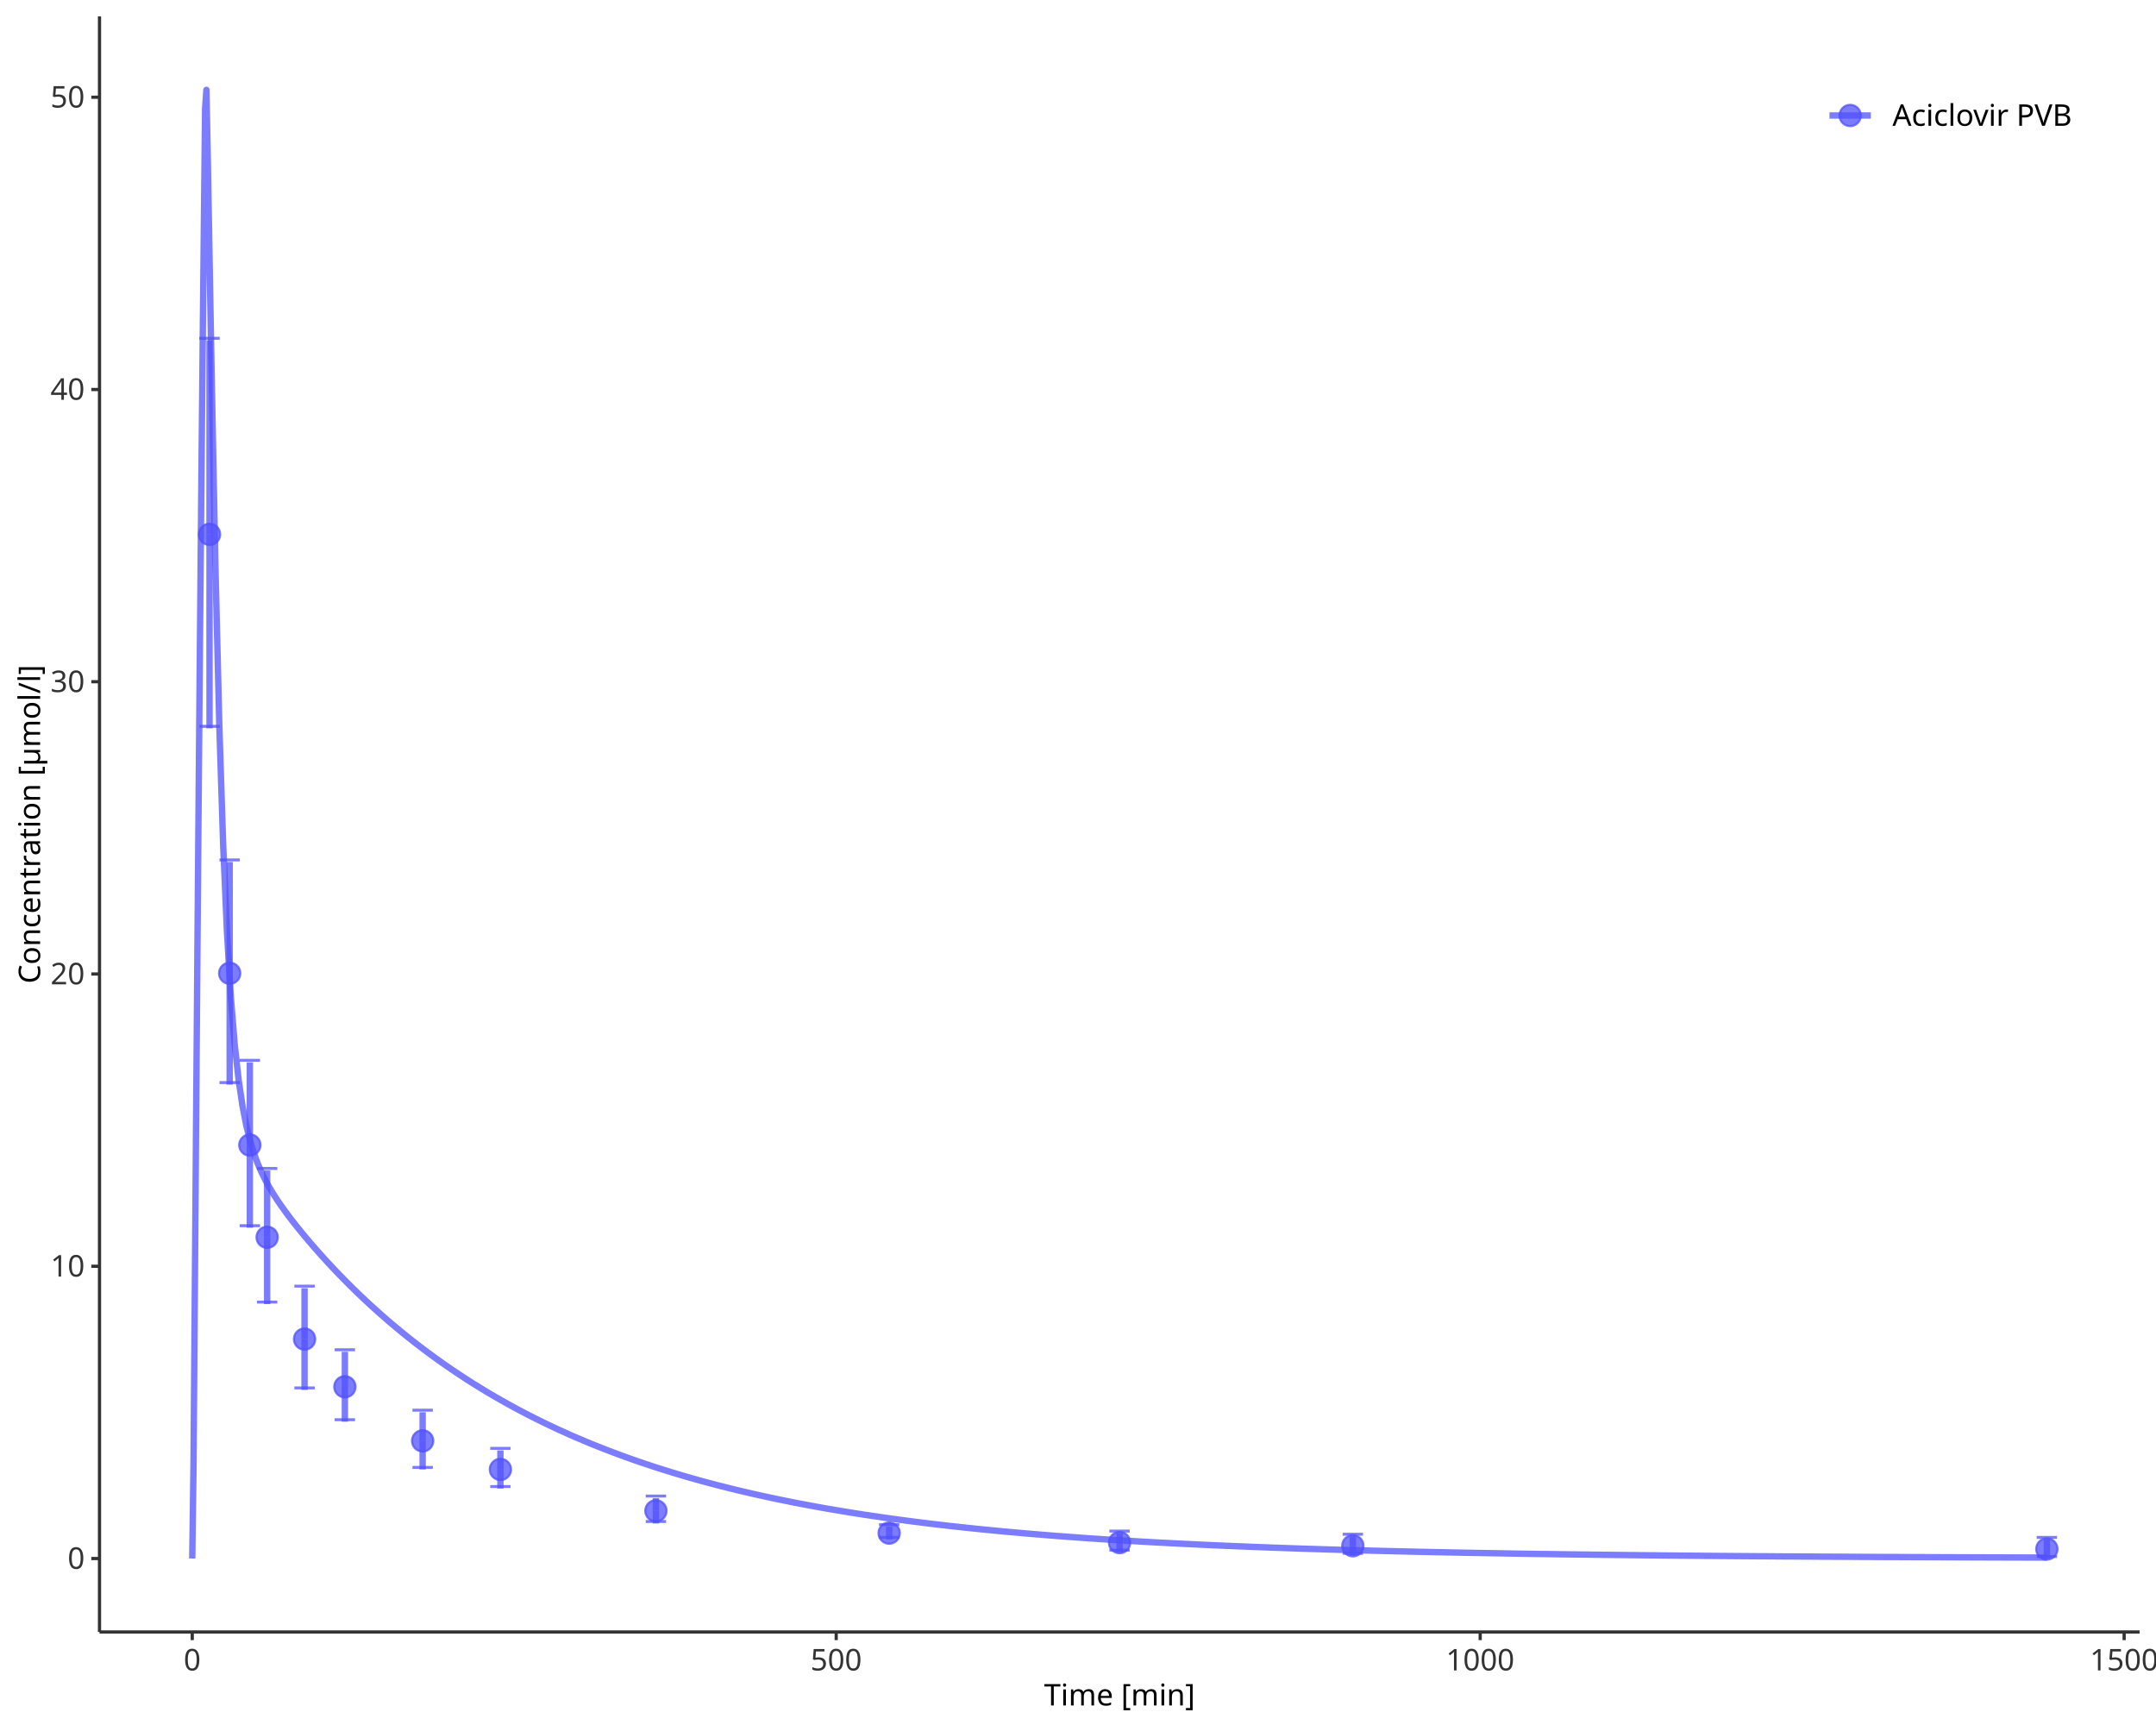
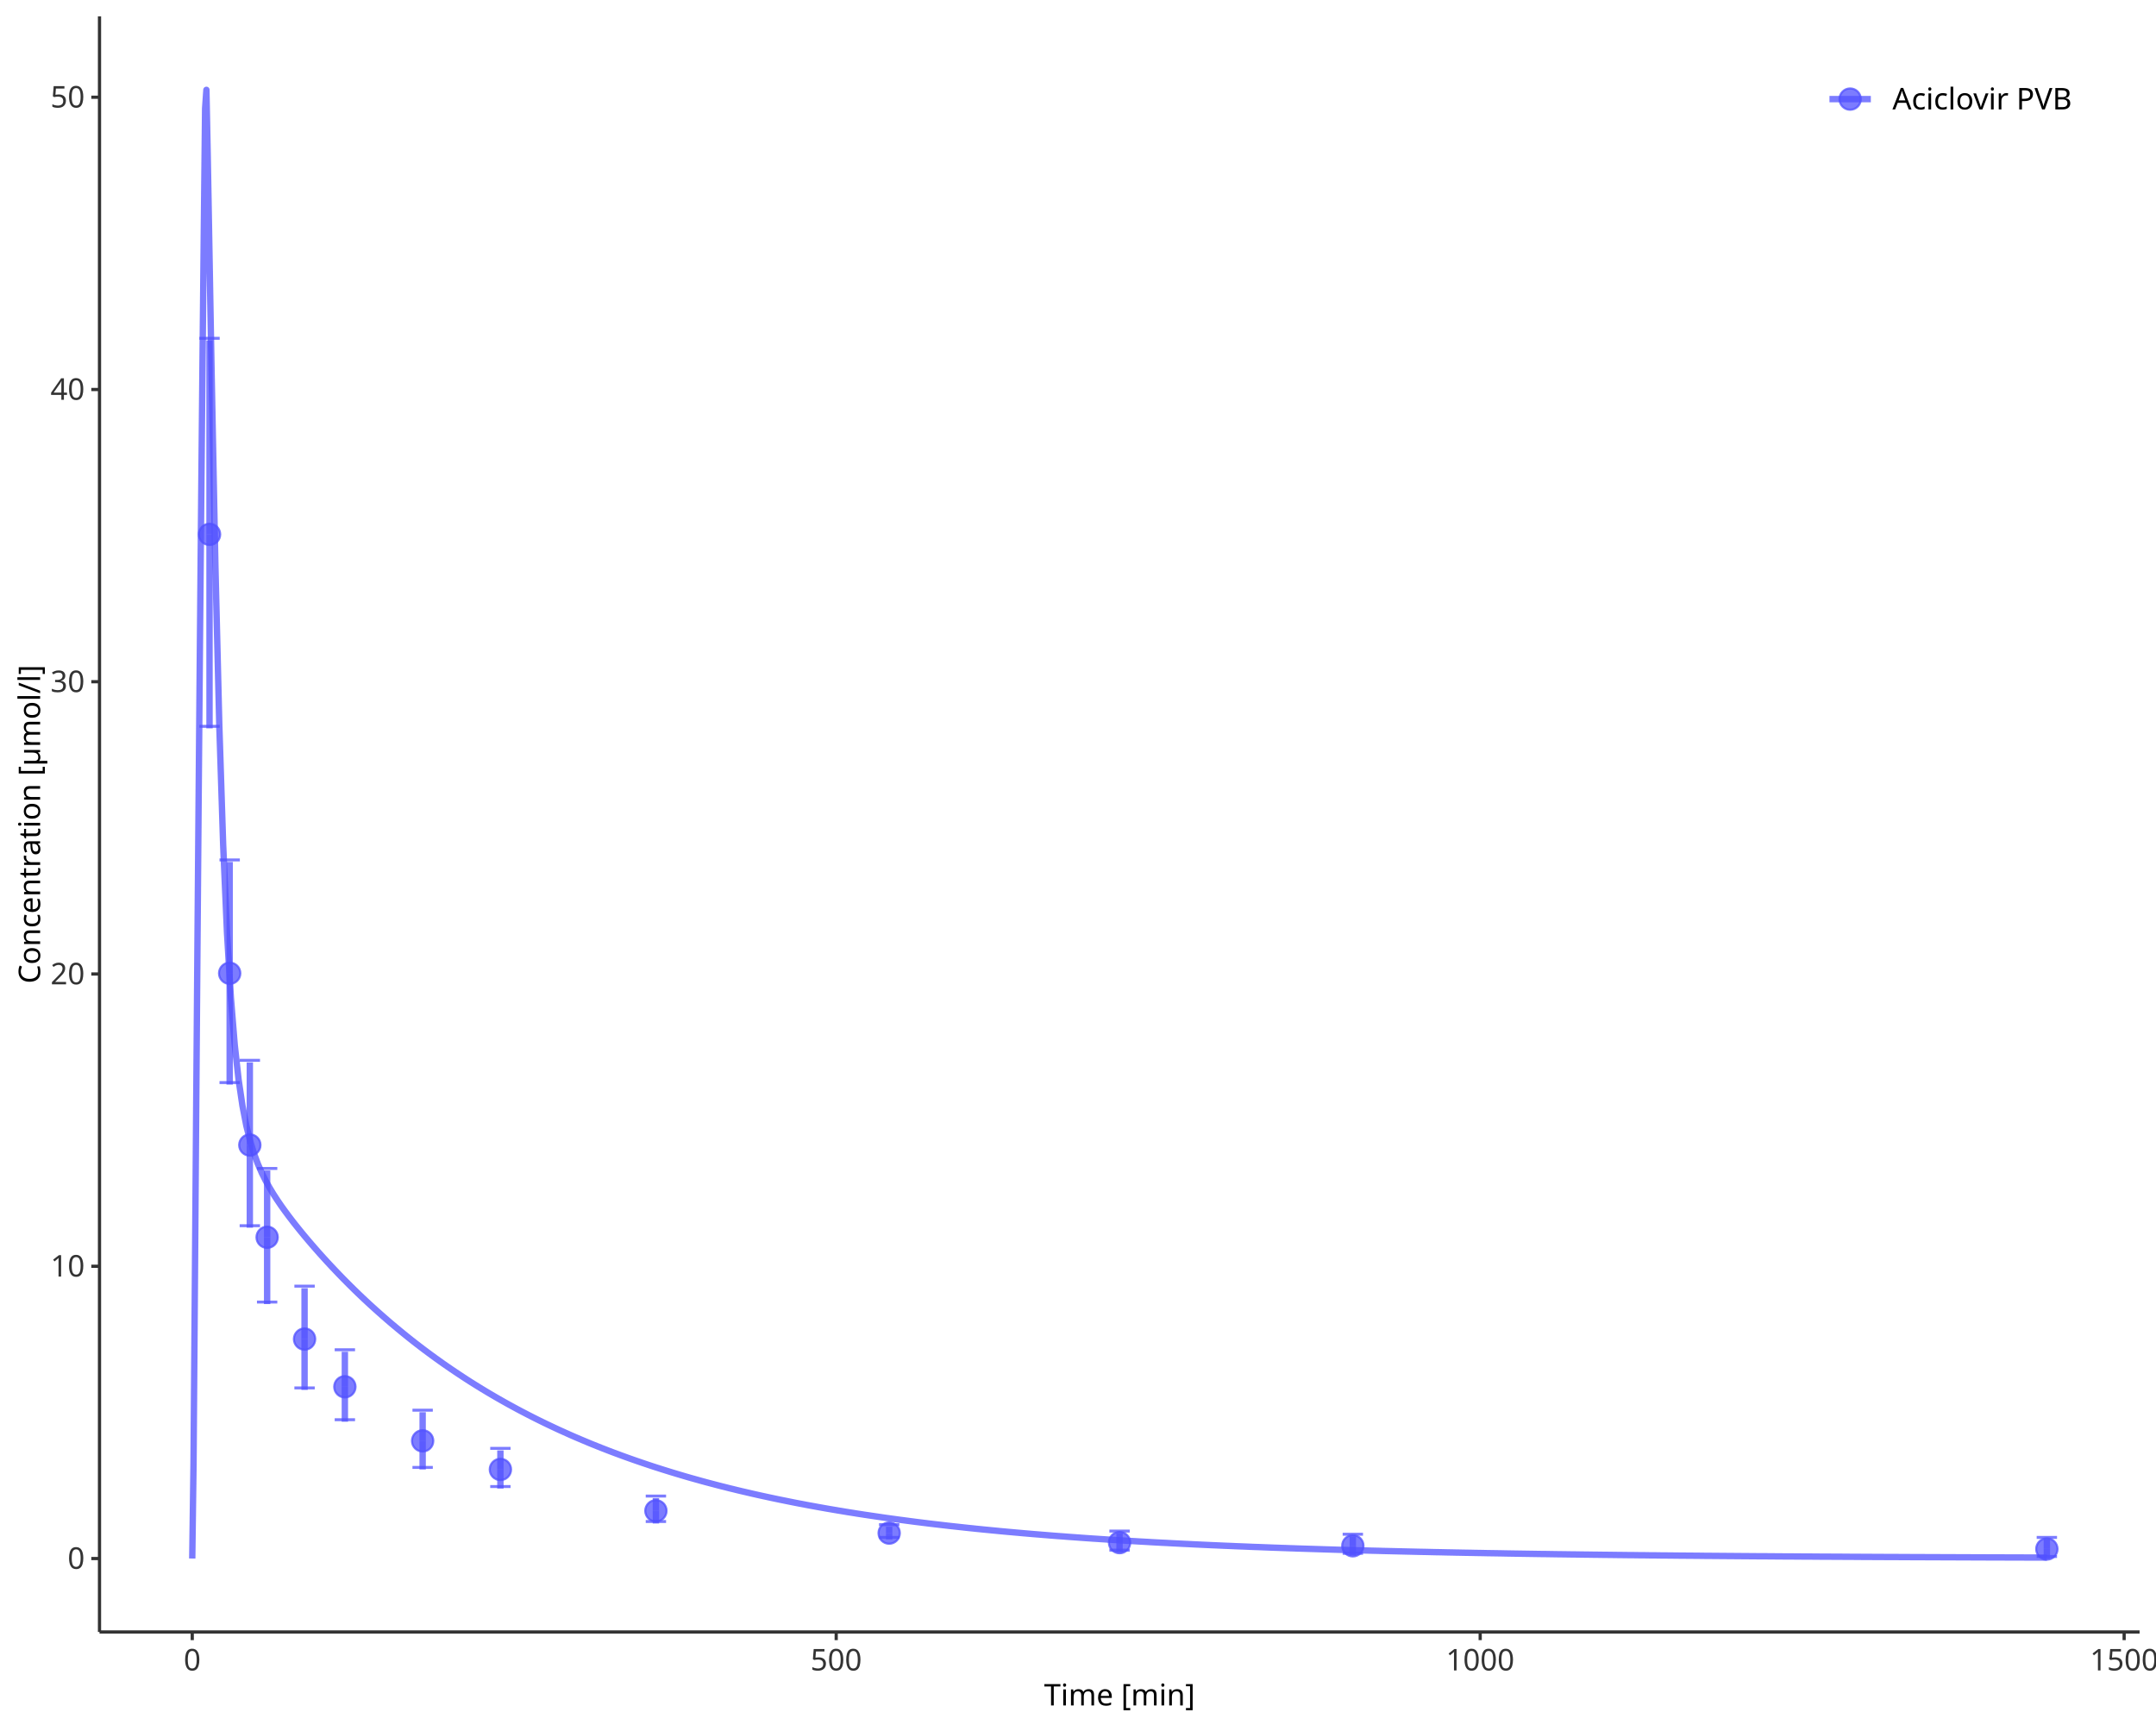
<svg xmlns="http://www.w3.org/2000/svg" class="svglite" data-engine-version="2.0" width="720.00pt" height="576.00pt" viewBox="0 0 720.00 576.00">
  <defs>
    <style type="text/css">
    .svglite line, .svglite polyline, .svglite polygon, .svglite path, .svglite rect, .svglite circle {
      fill: none;
      stroke: #000000;
      stroke-linecap: round;
      stroke-linejoin: round;
      stroke-miterlimit: 10.00;
    }
  </style>
  </defs>
  <rect width="100%" height="100%" style="stroke: none; fill: #FFFFFF;" />
  <defs>
    <clipPath id="cpMC4wMHw3MjAuMDB8MC4wMHw1NzYuMDA=">
      <rect x="0.00" y="0.00" width="720.00" height="576.00" />
    </clipPath>
  </defs>
  <g clip-path="url(#cpMC4wMHw3MjAuMDB8MC4wMHw1NzYuMDA=)">
-     <rect x="0.00" y="0.00" width="720.00" height="576.00" style="stroke-width: 1.07; stroke: none; fill: #FFFFFF;" />
+     <rect x="0" y="0.00" width="720.00" height="576.00" style="stroke-width: 1.07; stroke: none; fill: #FFFFFF;" />
  </g>
  <defs>
    <clipPath id="cpMzMuMjN8NzE0LjUyfDUuNDh8NTQ0Ljkz">
      <rect x="33.23" y="5.48" width="681.29" height="539.45" />
    </clipPath>
  </defs>
  <g clip-path="url(#cpMzMuMjN8NzE0LjUyfDUuNDh8NTQ0Ljkz)">
    <rect x="33.23" y="5.48" width="681.29" height="539.45" style="stroke-width: 1.07; stroke: none; fill: #FFFFFF;" />
  </g>
+   <g clip-path="url(#cpMC4wMHw3MjAuMDB8MC4wMHw1NzYuMDA=)">
+ </g>
+   <g clip-path="url(#cpMzMuMjN8NzE0LjUyfDUuNDh8NTQ0Ljkz)">
+ </g>
+   <g clip-path="url(#cpMC4wMHw3MjAuMDB8MC4wMHw1NzYuMDA=)">
+ </g>
+   <g clip-path="url(#cpMzMuMjN8NzE0LjUyfDUuNDh8NTQ0Ljkz)">
+ </g>
+   <g clip-path="url(#cpMC4wMHw3MjAuMDB8MC4wMHw1NzYuMDA=)">
+ </g>
+   <g clip-path="url(#cpMzMuMjN8NzE0LjUyfDUuNDh8NTQ0Ljkz)">
+ </g>
+   <g clip-path="url(#cpMC4wMHw3MjAuMDB8MC4wMHw1NzYuMDA=)">
+ </g>
+   <g clip-path="url(#cpMzMuMjN8NzE0LjUyfDUuNDh8NTQ0Ljkz)">
+ </g>
  <g clip-path="url(#cpMC4wMHw3MjAuMDB8MC4wMHw1NzYuMDA=)">
</g>
  <g clip-path="url(#cpMzMuMjN8NzE0LjUyfDUuNDh8NTQ0Ljkz)">
</g>
  <g clip-path="url(#cpMC4wMHw3MjAuMDB8MC4wMHw1NzYuMDA=)">
</g>
  <g clip-path="url(#cpMzMuMjN8NzE0LjUyfDUuNDh8NTQ0Ljkz)">
</g>
  <g clip-path="url(#cpMC4wMHw3MjAuMDB8MC4wMHw1NzYuMDA=)">
</g>
  <g clip-path="url(#cpMzMuMjN8NzE0LjUyfDUuNDh8NTQ0Ljkz)">
</g>
  <g clip-path="url(#cpMC4wMHw3MjAuMDB8MC4wMHw1NzYuMDA=)">
</g>
  <g clip-path="url(#cpMzMuMjN8NzE0LjUyfDUuNDh8NTQ0Ljkz)">
</g>
  <g clip-path="url(#cpMC4wMHw3MjAuMDB8MC4wMHw1NzYuMDA=)">
</g>
  <g clip-path="url(#cpMzMuMjN8NzE0LjUyfDUuNDh8NTQ0Ljkz)">
</g>
  <g clip-path="url(#cpMC4wMHw3MjAuMDB8MC4wMHw1NzYuMDA=)">
</g>
  <g clip-path="url(#cpMzMuMjN8NzE0LjUyfDUuNDh8NTQ0Ljkz)">
</g>
  <g clip-path="url(#cpMC4wMHw3MjAuMDB8MC4wMHw1NzYuMDA=)">
</g>
  <g clip-path="url(#cpMzMuMjN8NzE0LjUyfDUuNDh8NTQ0Ljkz)">
</g>
  <g clip-path="url(#cpMC4wMHw3MjAuMDB8MC4wMHw1NzYuMDA=)">
</g>
  <g clip-path="url(#cpMzMuMjN8NzE0LjUyfDUuNDh8NTQ0Ljkz)">
</g>
  <g clip-path="url(#cpMC4wMHw3MjAuMDB8MC4wMHw1NzYuMDA=)">
</g>
  <g clip-path="url(#cpMzMuMjN8NzE0LjUyfDUuNDh8NTQ0Ljkz)">
</g>
  <g clip-path="url(#cpMC4wMHw3MjAuMDB8MC4wMHw1NzYuMDA=)">
</g>
  <g clip-path="url(#cpMzMuMjN8NzE0LjUyfDUuNDh8NTQ0Ljkz)">
</g>
  <g clip-path="url(#cpMC4wMHw3MjAuMDB8MC4wMHw1NzYuMDA=)">
</g>
  <g clip-path="url(#cpMzMuMjN8NzE0LjUyfDUuNDh8NTQ0Ljkz)">
</g>
  <g clip-path="url(#cpMC4wMHw3MjAuMDB8MC4wMHw1NzYuMDA=)">
</g>
  <g clip-path="url(#cpMzMuMjN8NzE0LjUyfDUuNDh8NTQ0Ljkz)">
</g>
  <g clip-path="url(#cpMC4wMHw3MjAuMDB8MC4wMHw1NzYuMDA=)">
</g>
  <g clip-path="url(#cpMzMuMjN8NzE0LjUyfDUuNDh8NTQ0Ljkz)">
</g>
  <g clip-path="url(#cpMC4wMHw3MjAuMDB8MC4wMHw1NzYuMDA=)">
</g>
  <g clip-path="url(#cpMzMuMjN8NzE0LjUyfDUuNDh8NTQ0Ljkz)">
</g>
  <g clip-path="url(#cpMC4wMHw3MjAuMDB8MC4wMHw1NzYuMDA=)">
</g>
  <g clip-path="url(#cpMzMuMjN8NzE0LjUyfDUuNDh8NTQ0Ljkz)">
</g>
  <g clip-path="url(#cpMC4wMHw3MjAuMDB8MC4wMHw1NzYuMDA=)">
</g>
  <g clip-path="url(#cpMzMuMjN8NzE0LjUyfDUuNDh8NTQ0Ljkz)">
    <polyline points="64.20,520.41 64.63,488.65 65.06,431.60 65.49,373.87 65.92,318.15 66.35,264.72 66.78,213.73 67.21,165.35 67.64,119.64 68.07,76.61 68.50,36.19 68.93,30.00 69.36,51.43 69.79,75.70 70.22,99.94 70.65,123.70 71.94,189.10 73.23,241.91 74.52,281.96 75.81,311.52 77.10,333.12 78.39,348.90 79.68,360.54 80.97,369.24 82.26,375.88 83.56,381.07 84.85,385.25 86.14,388.71 87.43,391.66 88.72,394.25 90.01,396.57 91.30,398.71 92.59,400.70 93.88,402.59 95.17,404.39 96.46,406.13 97.75,407.82 99.04,409.45 100.33,411.05 101.62,412.62 102.91,414.15 104.20,415.66 105.49,417.14 106.78,418.60 108.07,420.03 109.36,421.44 110.65,422.83 111.94,424.19 113.23,425.54 114.52,426.87 115.81,428.17 117.10,429.46 118.39,430.73 119.68,431.98 120.97,433.21 122.26,434.42 123.55,435.62 124.85,436.80 126.14,437.96 127.43,439.10 128.72,440.23 130.01,441.35 131.30,442.44 132.59,443.52 133.88,444.59 135.17,445.64 136.46,446.68 137.75,447.70 139.04,448.71 140.33,449.70 141.62,450.68 142.91,451.64 144.20,452.59 145.49,453.53 146.78,454.45 148.07,455.37 149.36,456.26 150.65,457.15 151.94,458.02 153.23,458.88 154.52,459.73 155.81,460.57 157.10,461.40 158.39,462.21 159.68,463.01 160.97,463.80 162.26,464.58 163.55,465.35 164.85,466.11 166.14,466.86 167.43,467.59 168.72,468.32 170.01,469.04 171.30,469.74 172.59,470.44 173.88,471.13 175.17,471.80 176.46,472.47 177.75,473.13 179.04,473.78 180.33,474.42 181.62,475.05 182.91,475.67 184.20,476.28 185.49,476.89 186.78,477.49 188.07,478.07 189.36,478.65 190.65,479.23 191.94,479.79 193.23,480.34 194.52,480.89 195.81,481.43 197.10,481.97 198.39,482.49 199.68,483.01 200.97,483.52 202.26,484.02 203.55,484.52 204.84,485.01 206.14,485.49 207.43,485.97 208.72,486.44 210.01,486.90 211.30,487.36 212.59,487.81 213.88,488.25 215.17,488.69 216.46,489.12 217.75,489.55 219.04,489.97 220.33,490.38 221.62,490.79 222.91,491.19 224.20,491.59 225.49,491.98 226.78,492.37 228.07,492.75 229.36,493.13 230.65,493.50 231.94,493.86 233.23,494.22 234.52,494.58 235.81,494.93 237.10,495.27 238.39,495.61 239.68,495.95 240.97,496.28 242.26,496.60 243.55,496.93 244.84,497.24 246.14,497.56 247.43,497.87 248.72,498.17 250.01,498.47 251.30,498.77 252.59,499.06 253.88,499.35 255.17,499.63 256.46,499.91 257.75,500.19 259.04,500.46 260.33,500.73 261.62,500.99 262.91,501.25 264.20,501.51 265.49,501.77 266.78,502.02 268.07,502.26 269.36,502.51 270.65,502.75 271.94,502.98 273.23,503.22 274.52,503.45 275.81,503.68 277.10,503.90 278.39,504.12 279.68,504.34 280.97,504.55 282.26,504.77 283.55,504.98 284.84,505.18 286.13,505.39 287.43,505.59 288.72,505.79 290.01,505.98 291.30,506.17 292.59,506.36 293.88,506.55 295.17,506.74 296.46,506.92 297.75,507.10 299.04,507.27 300.33,507.45 301.62,507.62 302.91,507.79 304.20,507.96 305.49,508.13 306.78,508.29 308.07,508.45 309.36,508.61 310.65,508.77 311.94,508.92 313.23,509.07 314.52,509.22 315.81,509.37 317.10,509.52 318.39,509.66 319.68,509.80 320.97,509.94 322.26,510.08 323.55,510.22 324.84,510.35 326.13,510.49 327.43,510.62 328.72,510.75 330.01,510.87 331.30,511.00 332.59,511.12 333.88,511.25 335.17,511.37 336.46,511.49 337.75,511.60 339.04,511.72 340.33,511.83 341.62,511.95 342.91,512.06 344.20,512.17 345.49,512.28 346.78,512.38 348.07,512.49 349.36,512.59 350.65,512.70 351.94,512.80 353.23,512.90 354.52,512.99 355.81,513.09 357.10,513.19 358.39,513.28 359.68,513.37 360.97,513.47 362.26,513.56 363.55,513.65 364.84,513.74 366.13,513.82 367.43,513.91 368.72,513.99 370.01,514.08 371.30,514.16 372.59,514.24 373.88,514.32 375.17,514.40 376.46,514.48 377.75,514.56 379.04,514.63 380.33,514.71 381.62,514.78 382.91,514.85 384.20,514.93 385.49,515.00 386.78,515.07 388.07,515.14 389.36,515.20 390.65,515.27 391.94,515.34 393.23,515.40 394.52,515.47 395.81,515.53 397.10,515.59 398.39,515.66 399.68,515.72 400.97,515.78 402.26,515.84 403.55,515.90 404.84,515.96 406.13,516.01 407.42,516.07 408.72,516.13 410.01,516.18 411.30,516.23 412.59,516.29 413.88,516.34 415.17,516.39 416.46,516.44 417.75,516.50 419.04,516.55 420.33,516.59 421.62,516.64 422.91,516.69 424.20,516.74 425.49,516.79 426.78,516.83 428.07,516.88 429.36,516.92 430.65,516.97 431.94,517.01 433.23,517.06 434.52,517.10 435.81,517.14 437.10,517.18 438.39,517.22 439.68,517.26 440.97,517.30 442.26,517.34 443.55,517.38 444.84,517.42 446.13,517.46 447.42,517.50 448.72,517.53 450.01,517.57 451.30,517.60 452.59,517.64 453.88,517.68 455.17,517.71 456.46,517.74 457.75,517.78 459.04,517.81 460.33,517.84 461.62,517.88 462.91,517.91 464.20,517.94 465.49,517.97 466.78,518.00 468.07,518.03 469.36,518.06 470.65,518.09 471.94,518.12 473.23,518.15 474.52,518.18 475.81,518.20 477.10,518.23 478.39,518.26 479.68,518.29 480.97,518.31 482.26,518.34 483.55,518.37 484.84,518.39 486.13,518.42 487.42,518.44 488.71,518.47 490.01,518.49 491.30,518.51 492.59,518.54 493.88,518.56 495.17,518.58 496.46,518.61 497.75,518.63 499.04,518.65 500.33,518.67 501.62,518.69 502.91,518.72 504.20,518.74 505.49,518.76 506.78,518.78 508.07,518.80 509.36,518.82 510.65,518.84 511.94,518.86 513.23,518.88 514.52,518.90 515.81,518.91 517.10,518.93 518.39,518.95 519.68,518.97 520.97,518.99 522.26,519.00 523.55,519.02 524.84,519.04 526.13,519.05 527.42,519.07 528.71,519.09 530.01,519.10 531.30,519.12 532.59,519.14 533.88,519.15 535.17,519.17 536.46,519.18 537.75,519.20 539.04,519.21 540.33,519.23 541.62,519.24 542.91,519.26 544.20,519.27 545.49,519.28 546.78,519.30 548.07,519.31 549.36,519.32 550.65,519.34 551.94,519.35 553.23,519.36 554.52,519.38 555.81,519.39 557.10,519.40 558.39,519.41 559.68,519.43 560.97,519.44 562.26,519.45 563.55,519.46 564.84,519.47 566.13,519.48 567.42,519.49 568.71,519.51 570.00,519.52 571.30,519.53 572.59,519.54 573.88,519.55 575.17,519.56 576.46,519.57 577.75,519.58 579.04,519.59 580.33,519.60 581.62,519.61 582.91,519.62 584.20,519.63 585.49,519.64 586.78,519.65 588.07,519.66 589.36,519.66 590.65,519.67 591.94,519.68 593.23,519.69 594.52,519.70 595.81,519.71 597.10,519.72 598.39,519.72 599.68,519.73 600.97,519.74 602.26,519.75 603.55,519.76 604.84,519.76 606.13,519.77 607.42,519.78 608.71,519.79 610.00,519.79 611.30,519.80 612.59,519.81 613.88,519.82 615.17,519.82 616.46,519.83 617.75,519.84 619.04,519.84 620.33,519.85 621.62,519.86 622.91,519.86 624.20,519.87 625.49,519.88 626.78,519.88 628.07,519.89 629.36,519.90 630.65,519.90 631.94,519.91 633.23,519.91 634.52,519.92 635.81,519.92 637.10,519.93 638.39,519.94 639.68,519.94 640.97,519.95 642.26,519.95 643.55,519.96 644.84,519.96 646.13,519.97 647.42,519.97 648.71,519.98 650.00,519.98 651.29,519.99 652.59,519.99 653.88,520.00 655.17,520.00 656.46,520.01 657.75,520.01 659.04,520.02 660.33,520.02 661.62,520.03 662.91,520.03 664.20,520.04 665.49,520.04 666.78,520.04 668.07,520.05 669.36,520.05 670.65,520.06 671.94,520.06 673.23,520.06 674.52,520.07 675.81,520.07 677.10,520.08 678.39,520.08 679.68,520.08 680.97,520.09 682.26,520.09 683.55,520.10 " style="stroke-width: 2.13; stroke: #5050FF; stroke-opacity: 0.75; stroke-linecap: butt;" />
    <line x1="69.97" y1="243.21" x2="69.97" y2="178.43" style="stroke-width: 2.13; stroke: #5050FF; stroke-opacity: 0.75; stroke-linecap: butt;" />
    <line x1="76.70" y1="362.16" x2="76.70" y2="324.99" style="stroke-width: 2.13; stroke: #5050FF; stroke-opacity: 0.75; stroke-linecap: butt;" />
    <line x1="83.43" y1="409.96" x2="83.43" y2="382.34" style="stroke-width: 2.13; stroke: #5050FF; stroke-opacity: 0.75; stroke-linecap: butt;" />
    <line x1="89.21" y1="435.45" x2="89.21" y2="413.14" style="stroke-width: 2.13; stroke: #5050FF; stroke-opacity: 0.75; stroke-linecap: butt;" />
    <line x1="101.71" y1="464.12" x2="101.71" y2="447.13" style="stroke-width: 2.13; stroke: #5050FF; stroke-opacity: 0.75; stroke-linecap: butt;" />
    <line x1="115.17" y1="474.74" x2="115.17" y2="463.06" style="stroke-width: 2.13; stroke: #5050FF; stroke-opacity: 0.75; stroke-linecap: butt;" />
    <line x1="141.14" y1="490.67" x2="141.14" y2="481.12" style="stroke-width: 2.13; stroke: #5050FF; stroke-opacity: 0.75; stroke-linecap: butt;" />
    <line x1="167.11" y1="497.05" x2="167.11" y2="490.67" style="stroke-width: 2.13; stroke: #5050FF; stroke-opacity: 0.75; stroke-linecap: butt;" />
    <line x1="219.04" y1="508.73" x2="219.04" y2="504.48" style="stroke-width: 2.13; stroke: #5050FF; stroke-opacity: 0.75; stroke-linecap: butt;" />
    <line x1="296.94" y1="514.04" x2="296.94" y2="511.92" style="stroke-width: 2.13; stroke: #5050FF; stroke-opacity: 0.75; stroke-linecap: butt;" />
    <line x1="373.88" y1="518.29" x2="373.88" y2="515.10" style="stroke-width: 2.13; stroke: #5050FF; stroke-opacity: 0.75; stroke-linecap: butt;" />
    <line x1="451.78" y1="519.35" x2="451.78" y2="516.16" style="stroke-width: 2.13; stroke: #5050FF; stroke-opacity: 0.75; stroke-linecap: butt;" />
    <line x1="683.55" y1="520.41" x2="683.55" y2="517.23" style="stroke-width: 2.13; stroke: #5050FF; stroke-opacity: 0.75; stroke-linecap: butt;" />
    <line x1="69.97" y1="178.43" x2="69.97" y2="113.64" style="stroke-width: 2.13; stroke: #5050FF; stroke-opacity: 0.75; stroke-linecap: butt;" />
    <line x1="76.70" y1="324.99" x2="76.70" y2="287.82" style="stroke-width: 2.13; stroke: #5050FF; stroke-opacity: 0.75; stroke-linecap: butt;" />
    <line x1="83.43" y1="382.34" x2="83.43" y2="354.73" style="stroke-width: 2.13; stroke: #5050FF; stroke-opacity: 0.75; stroke-linecap: butt;" />
    <line x1="89.21" y1="413.14" x2="89.21" y2="390.84" style="stroke-width: 2.13; stroke: #5050FF; stroke-opacity: 0.75; stroke-linecap: butt;" />
    <line x1="101.71" y1="447.13" x2="101.71" y2="430.14" style="stroke-width: 2.13; stroke: #5050FF; stroke-opacity: 0.75; stroke-linecap: butt;" />
    <line x1="115.17" y1="463.06" x2="115.17" y2="451.38" style="stroke-width: 2.13; stroke: #5050FF; stroke-opacity: 0.75; stroke-linecap: butt;" />
    <line x1="141.14" y1="481.12" x2="141.14" y2="471.56" style="stroke-width: 2.13; stroke: #5050FF; stroke-opacity: 0.75; stroke-linecap: butt;" />
    <line x1="167.11" y1="490.67" x2="167.11" y2="484.30" style="stroke-width: 2.13; stroke: #5050FF; stroke-opacity: 0.75; stroke-linecap: butt;" />
    <line x1="219.04" y1="504.48" x2="219.04" y2="500.23" style="stroke-width: 2.13; stroke: #5050FF; stroke-opacity: 0.75; stroke-linecap: butt;" />
    <line x1="296.94" y1="511.92" x2="296.94" y2="509.79" style="stroke-width: 2.13; stroke: #5050FF; stroke-opacity: 0.75; stroke-linecap: butt;" />
    <line x1="373.88" y1="515.10" x2="373.88" y2="511.92" style="stroke-width: 2.13; stroke: #5050FF; stroke-opacity: 0.75; stroke-linecap: butt;" />
    <line x1="451.78" y1="516.16" x2="451.78" y2="512.98" style="stroke-width: 2.13; stroke: #5050FF; stroke-opacity: 0.75; stroke-linecap: butt;" />
    <line x1="683.55" y1="517.23" x2="683.55" y2="514.04" style="stroke-width: 2.13; stroke: #5050FF; stroke-opacity: 0.75; stroke-linecap: butt;" />
    <text x="69.97" y="240.68" text-anchor="middle" style="font-size: 15.17px; fill: #5050FF; fill-opacity: 0.75; font-family: sans;" textLength="8.44px" lengthAdjust="spacingAndGlyphs">_</text>
    <text x="76.70" y="359.63" text-anchor="middle" style="font-size: 15.17px; fill: #5050FF; fill-opacity: 0.75; font-family: sans;" textLength="8.44px" lengthAdjust="spacingAndGlyphs">_</text>
    <text x="83.43" y="407.43" text-anchor="middle" style="font-size: 15.17px; fill: #5050FF; fill-opacity: 0.75; font-family: sans;" textLength="8.44px" lengthAdjust="spacingAndGlyphs">_</text>
    <text x="89.21" y="432.92" text-anchor="middle" style="font-size: 15.17px; fill: #5050FF; fill-opacity: 0.75; font-family: sans;" textLength="8.44px" lengthAdjust="spacingAndGlyphs">_</text>
    <text x="101.71" y="461.59" text-anchor="middle" style="font-size: 15.17px; fill: #5050FF; fill-opacity: 0.75; font-family: sans;" textLength="8.44px" lengthAdjust="spacingAndGlyphs">_</text>
    <text x="115.17" y="472.21" text-anchor="middle" style="font-size: 15.17px; fill: #5050FF; fill-opacity: 0.75; font-family: sans;" textLength="8.44px" lengthAdjust="spacingAndGlyphs">_</text>
    <text x="141.14" y="488.14" text-anchor="middle" style="font-size: 15.17px; fill: #5050FF; fill-opacity: 0.75; font-family: sans;" textLength="8.44px" lengthAdjust="spacingAndGlyphs">_</text>
    <text x="167.11" y="494.52" text-anchor="middle" style="font-size: 15.17px; fill: #5050FF; fill-opacity: 0.75; font-family: sans;" textLength="8.44px" lengthAdjust="spacingAndGlyphs">_</text>
    <text x="219.04" y="506.20" text-anchor="middle" style="font-size: 15.17px; fill: #5050FF; fill-opacity: 0.75; font-family: sans;" textLength="8.44px" lengthAdjust="spacingAndGlyphs">_</text>
    <text x="296.94" y="511.51" text-anchor="middle" style="font-size: 15.17px; fill: #5050FF; fill-opacity: 0.75; font-family: sans;" textLength="8.44px" lengthAdjust="spacingAndGlyphs">_</text>
    <text x="373.88" y="515.76" text-anchor="middle" style="font-size: 15.17px; fill: #5050FF; fill-opacity: 0.75; font-family: sans;" textLength="8.44px" lengthAdjust="spacingAndGlyphs">_</text>
    <text x="451.78" y="516.82" text-anchor="middle" style="font-size: 15.17px; fill: #5050FF; fill-opacity: 0.75; font-family: sans;" textLength="8.44px" lengthAdjust="spacingAndGlyphs">_</text>
    <text x="683.55" y="517.88" text-anchor="middle" style="font-size: 15.17px; fill: #5050FF; fill-opacity: 0.75; font-family: sans;" textLength="8.44px" lengthAdjust="spacingAndGlyphs">_</text>
    <text x="69.97" y="111.11" text-anchor="middle" style="font-size: 15.17px; fill: #5050FF; fill-opacity: 0.75; font-family: sans;" textLength="8.44px" lengthAdjust="spacingAndGlyphs">_</text>
    <text x="76.70" y="285.29" text-anchor="middle" style="font-size: 15.17px; fill: #5050FF; fill-opacity: 0.75; font-family: sans;" textLength="8.44px" lengthAdjust="spacingAndGlyphs">_</text>
    <text x="83.43" y="352.20" text-anchor="middle" style="font-size: 15.17px; fill: #5050FF; fill-opacity: 0.75; font-family: sans;" textLength="8.44px" lengthAdjust="spacingAndGlyphs">_</text>
    <text x="89.21" y="388.31" text-anchor="middle" style="font-size: 15.17px; fill: #5050FF; fill-opacity: 0.75; font-family: sans;" textLength="8.44px" lengthAdjust="spacingAndGlyphs">_</text>
    <text x="101.71" y="427.61" text-anchor="middle" style="font-size: 15.17px; fill: #5050FF; fill-opacity: 0.75; font-family: sans;" textLength="8.44px" lengthAdjust="spacingAndGlyphs">_</text>
    <text x="115.17" y="448.85" text-anchor="middle" style="font-size: 15.17px; fill: #5050FF; fill-opacity: 0.75; font-family: sans;" textLength="8.44px" lengthAdjust="spacingAndGlyphs">_</text>
    <text x="141.14" y="469.03" text-anchor="middle" style="font-size: 15.17px; fill: #5050FF; fill-opacity: 0.75; font-family: sans;" textLength="8.44px" lengthAdjust="spacingAndGlyphs">_</text>
    <text x="167.11" y="481.77" text-anchor="middle" style="font-size: 15.17px; fill: #5050FF; fill-opacity: 0.75; font-family: sans;" textLength="8.44px" lengthAdjust="spacingAndGlyphs">_</text>
    <text x="219.04" y="497.70" text-anchor="middle" style="font-size: 15.17px; fill: #5050FF; fill-opacity: 0.75; font-family: sans;" textLength="8.44px" lengthAdjust="spacingAndGlyphs">_</text>
    <text x="296.94" y="507.26" text-anchor="middle" style="font-size: 15.17px; fill: #5050FF; fill-opacity: 0.75; font-family: sans;" textLength="8.44px" lengthAdjust="spacingAndGlyphs">_</text>
    <text x="373.88" y="509.39" text-anchor="middle" style="font-size: 15.17px; fill: #5050FF; fill-opacity: 0.75; font-family: sans;" textLength="8.44px" lengthAdjust="spacingAndGlyphs">_</text>
    <text x="451.78" y="510.45" text-anchor="middle" style="font-size: 15.17px; fill: #5050FF; fill-opacity: 0.75; font-family: sans;" textLength="8.44px" lengthAdjust="spacingAndGlyphs">_</text>
    <text x="683.55" y="511.51" text-anchor="middle" style="font-size: 15.17px; fill: #5050FF; fill-opacity: 0.75; font-family: sans;" textLength="8.44px" lengthAdjust="spacingAndGlyphs">_</text>
    <circle cx="69.97" cy="178.43" r="3.56" style="stroke-width: 0.71; stroke: #5050FF; stroke-opacity: 0.75; fill: #5050FF; fill-opacity: 0.75;" />
    <circle cx="76.70" cy="324.99" r="3.56" style="stroke-width: 0.71; stroke: #5050FF; stroke-opacity: 0.75; fill: #5050FF; fill-opacity: 0.75;" />
    <circle cx="83.43" cy="382.34" r="3.56" style="stroke-width: 0.71; stroke: #5050FF; stroke-opacity: 0.75; fill: #5050FF; fill-opacity: 0.75;" />
    <circle cx="89.21" cy="413.14" r="3.56" style="stroke-width: 0.71; stroke: #5050FF; stroke-opacity: 0.75; fill: #5050FF; fill-opacity: 0.75;" />
    <circle cx="101.71" cy="447.13" r="3.56" style="stroke-width: 0.71; stroke: #5050FF; stroke-opacity: 0.75; fill: #5050FF; fill-opacity: 0.75;" />
    <circle cx="115.17" cy="463.06" r="3.56" style="stroke-width: 0.71; stroke: #5050FF; stroke-opacity: 0.75; fill: #5050FF; fill-opacity: 0.75;" />
    <circle cx="141.14" cy="481.12" r="3.56" style="stroke-width: 0.71; stroke: #5050FF; stroke-opacity: 0.75; fill: #5050FF; fill-opacity: 0.75;" />
    <circle cx="167.11" cy="490.67" r="3.56" style="stroke-width: 0.71; stroke: #5050FF; stroke-opacity: 0.75; fill: #5050FF; fill-opacity: 0.75;" />
    <circle cx="219.04" cy="504.48" r="3.56" style="stroke-width: 0.71; stroke: #5050FF; stroke-opacity: 0.75; fill: #5050FF; fill-opacity: 0.75;" />
    <circle cx="296.94" cy="511.92" r="3.56" style="stroke-width: 0.71; stroke: #5050FF; stroke-opacity: 0.75; fill: #5050FF; fill-opacity: 0.75;" />
    <circle cx="373.88" cy="515.10" r="3.56" style="stroke-width: 0.71; stroke: #5050FF; stroke-opacity: 0.75; fill: #5050FF; fill-opacity: 0.75;" />
    <circle cx="451.78" cy="516.16" r="3.56" style="stroke-width: 0.71; stroke: #5050FF; stroke-opacity: 0.75; fill: #5050FF; fill-opacity: 0.75;" />
    <circle cx="683.55" cy="517.23" r="3.56" style="stroke-width: 0.71; stroke: #5050FF; stroke-opacity: 0.75; fill: #5050FF; fill-opacity: 0.75;" />
  </g>
  <g clip-path="url(#cpMC4wMHw3MjAuMDB8MC4wMHw1NzYuMDA=)">
    <polyline points="33.23,544.93 33.23,5.48 " style="stroke-width: 1.07; stroke: #333333; stroke-linecap: butt;" />
    <text x="28.30" y="523.85" text-anchor="end" style="font-size: 10.00px; fill: #333333; font-family: sans;" textLength="5.56px" lengthAdjust="spacingAndGlyphs">0</text>
    <text x="28.30" y="426.26" text-anchor="end" style="font-size: 10.00px; fill: #333333; font-family: sans;" textLength="11.12px" lengthAdjust="spacingAndGlyphs">10</text>
    <text x="28.30" y="328.68" text-anchor="end" style="font-size: 10.00px; fill: #333333; font-family: sans;" textLength="11.12px" lengthAdjust="spacingAndGlyphs">20</text>
    <text x="28.30" y="231.09" text-anchor="end" style="font-size: 10.00px; fill: #333333; font-family: sans;" textLength="11.12px" lengthAdjust="spacingAndGlyphs">30</text>
    <text x="28.30" y="133.50" text-anchor="end" style="font-size: 10.00px; fill: #333333; font-family: sans;" textLength="11.12px" lengthAdjust="spacingAndGlyphs">40</text>
    <text x="28.30" y="35.91" text-anchor="end" style="font-size: 10.00px; fill: #333333; font-family: sans;" textLength="11.12px" lengthAdjust="spacingAndGlyphs">50</text>
    <polyline points="30.49,520.41 33.23,520.41 " style="stroke-width: 1.07; stroke: #333333; stroke-linecap: butt;" />
    <polyline points="30.49,422.82 33.23,422.82 " style="stroke-width: 1.07; stroke: #333333; stroke-linecap: butt;" />
    <polyline points="30.49,325.23 33.23,325.23 " style="stroke-width: 1.07; stroke: #333333; stroke-linecap: butt;" />
    <polyline points="30.49,227.64 33.23,227.64 " style="stroke-width: 1.07; stroke: #333333; stroke-linecap: butt;" />
    <polyline points="30.49,130.06 33.23,130.06 " style="stroke-width: 1.07; stroke: #333333; stroke-linecap: butt;" />
    <polyline points="30.49,32.47 33.23,32.47 " style="stroke-width: 1.07; stroke: #333333; stroke-linecap: butt;" />
    <polyline points="33.23,544.93 714.52,544.93 " style="stroke-width: 1.07; stroke: #333333; stroke-linecap: butt;" />
    <polyline points="64.20,547.67 64.20,544.93 " style="stroke-width: 1.07; stroke: #333333; stroke-linecap: butt;" />
    <polyline points="279.25,547.67 279.25,544.93 " style="stroke-width: 1.07; stroke: #333333; stroke-linecap: butt;" />
    <polyline points="494.31,547.67 494.31,544.93 " style="stroke-width: 1.07; stroke: #333333; stroke-linecap: butt;" />
    <polyline points="709.36,547.67 709.36,544.93 " style="stroke-width: 1.07; stroke: #333333; stroke-linecap: butt;" />
    <text x="64.20" y="557.78" text-anchor="middle" style="font-size: 10.00px; fill: #333333; font-family: sans;" textLength="5.56px" lengthAdjust="spacingAndGlyphs">0</text>
    <text x="279.25" y="557.78" text-anchor="middle" style="font-size: 10.00px; fill: #333333; font-family: sans;" textLength="16.69px" lengthAdjust="spacingAndGlyphs">500</text>
    <text x="494.31" y="557.78" text-anchor="middle" style="font-size: 10.00px; fill: #333333; font-family: sans;" textLength="22.25px" lengthAdjust="spacingAndGlyphs">1000</text>
    <text x="709.36" y="557.78" text-anchor="middle" style="font-size: 10.00px; fill: #333333; font-family: sans;" textLength="22.25px" lengthAdjust="spacingAndGlyphs">1500</text>
    <text x="373.88" y="569.48" text-anchor="middle" style="font-size: 10.00px; font-family: sans;" textLength="46.67px" lengthAdjust="spacingAndGlyphs">Time [min]</text>
    <text transform="translate(13.40,275.21) rotate(-90)" text-anchor="middle" style="font-size: 10.00px; font-family: sans;" textLength="97.48px" lengthAdjust="spacingAndGlyphs">Concentration [µmol/l]</text>
-     <rect x="603.74" y="18.97" width="93.75" height="33.72" style="stroke-width: 1.07; stroke: none; fill: #FFFFFF;" />
-     <rect x="609.22" y="29.92" width="17.28" height="17.28" style="stroke-width: 1.07; stroke: none; fill: #FFFFFF;" />
-     <line x1="610.95" y1="38.56" x2="624.77" y2="38.56" style="stroke-width: 2.13; stroke: #5050FF; stroke-opacity: 0.75; stroke-linecap: butt;" />
-     <circle cx="617.86" cy="38.56" r="3.56" style="stroke-width: 0.71; stroke: #5050FF; stroke-opacity: 0.75; fill: #5050FF; fill-opacity: 0.75;" />
-     <text x="631.98" y="42.01" style="font-size: 10.00px; font-family: sans;" textLength="60.03px" lengthAdjust="spacingAndGlyphs">Aciclovir PVB</text>
+     <rect x="603.74" y="18.97" width="93.75" height="28.24" style="stroke-width: 1.07; stroke: none; fill: #FFFFFF;" />
+     <rect x="609.22" y="24.45" width="17.28" height="17.28" style="stroke-width: 1.07; stroke: none; fill: #FFFFFF;" />
+     <line x1="610.95" y1="33.09" x2="624.77" y2="33.09" style="stroke-width: 2.13; stroke: #5050FF; stroke-opacity: 0.75; stroke-linecap: butt;" />
+     <circle cx="617.86" cy="33.09" r="3.56" style="stroke-width: 0.71; stroke: #5050FF; stroke-opacity: 0.75; fill: #5050FF; fill-opacity: 0.75;" />
+     <text x="631.98" y="36.53" style="font-size: 10.00px; font-family: sans;" textLength="60.03px" lengthAdjust="spacingAndGlyphs">Aciclovir PVB</text>
  </g>
</svg>
